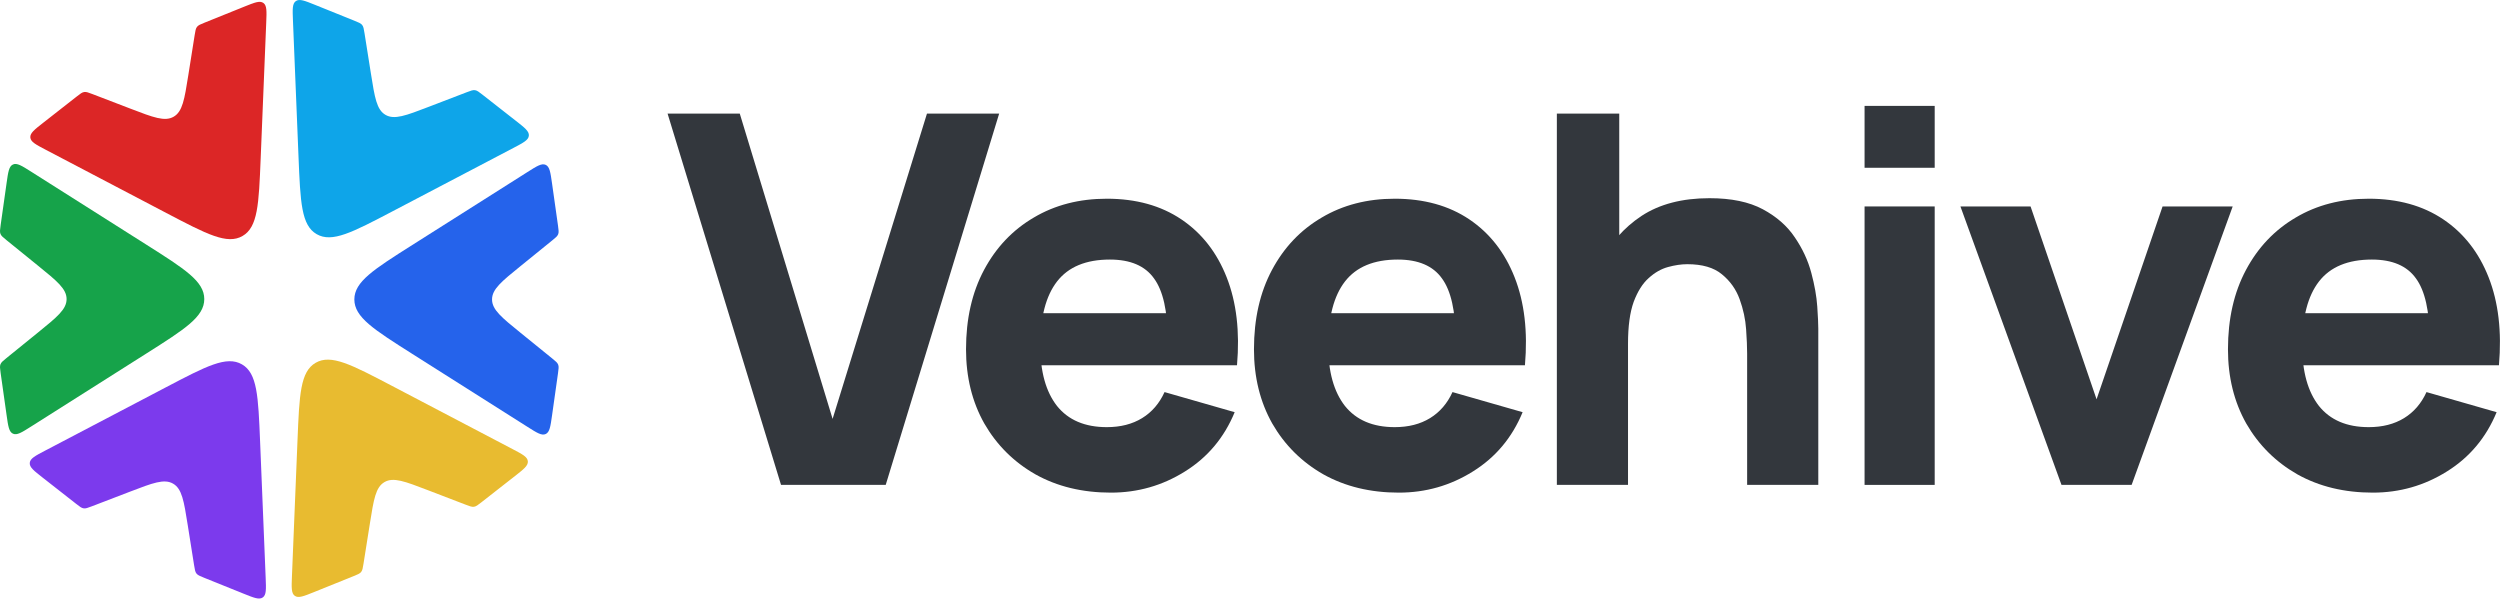
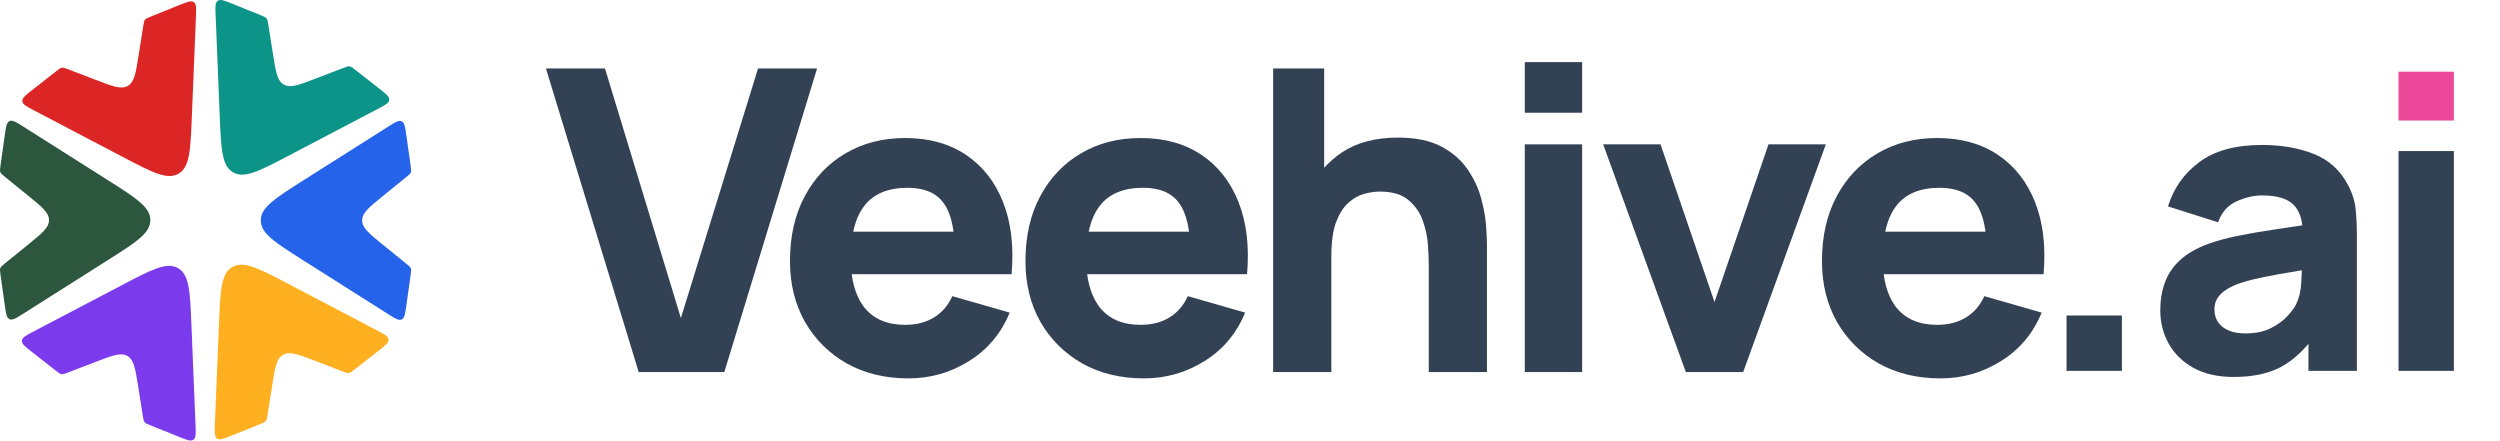
- <svg xmlns="http://www.w3.org/2000/svg" width="543" height="130" viewBox="0 0 543 130" fill="none">
-   <path d="M44.43 4.923C43.532 5.285 43.084 5.466 42.796 5.827C42.509 6.187 42.433 6.665 42.282 7.621L40.898 16.349C40.064 21.608 39.647 24.238 37.72 25.35C35.793 26.463 33.309 25.51 28.339 23.603L20.092 20.438C19.188 20.092 18.736 19.918 18.281 19.987C17.825 20.055 17.444 20.353 16.682 20.95L9.386 26.662C7.464 28.168 6.502 28.92 6.588 29.87C6.675 30.819 7.756 31.386 9.919 32.52L36.134 46.265C44.936 50.88 49.337 53.188 52.673 51.261C56.009 49.334 56.212 44.367 56.618 34.434L57.827 4.848C57.927 2.408 57.976 1.187 57.198 0.638C56.419 0.089 55.287 0.545 53.022 1.458L44.43 4.923Z" fill="#DC2626" />
-   <path d="M104.774 20.55C104.012 19.953 103.631 19.655 103.175 19.586C102.719 19.518 102.267 19.691 101.364 20.038L93.116 23.203C88.147 25.11 85.662 26.063 83.736 24.95C81.809 23.837 81.392 21.208 80.558 15.949L79.174 7.221C79.022 6.265 78.946 5.787 78.659 5.426C78.372 5.066 77.923 4.885 77.025 4.523L68.433 1.058C66.169 0.145 65.036 -0.312 64.258 0.238C63.479 0.787 63.529 2.007 63.629 4.448L64.837 34.034C65.243 43.967 65.446 48.934 68.782 50.861C72.119 52.788 76.519 50.48 85.321 45.865L111.537 32.12C113.699 30.986 114.781 30.419 114.867 29.469C114.953 28.52 113.992 27.767 112.069 26.262L104.774 20.55Z" fill="#0EA5E9" />
-   <path d="M0.134 80.989C-0.001 80.03 -0.069 79.551 0.1 79.122C0.269 78.693 0.645 78.388 1.396 77.779L8.26 72.215C12.395 68.863 14.463 67.187 14.463 64.962C14.463 62.736 12.395 61.06 8.26 57.708L1.396 52.145C0.645 51.535 0.269 51.231 0.1 50.801C-0.069 50.372 -0.001 49.893 0.134 48.934L1.431 39.758C1.773 37.339 1.944 36.13 2.809 35.73C3.674 35.33 4.706 35.983 6.768 37.29L31.775 53.13C40.171 58.449 44.369 61.108 44.369 64.962C44.369 68.816 40.171 71.475 31.775 76.793L6.768 92.633C4.706 93.94 3.674 94.593 2.809 94.193C1.944 93.793 1.773 92.584 1.431 90.165L0.134 80.989Z" fill="#16A34A" />
-   <path d="M104.554 109.106C103.792 109.703 103.411 110.001 102.956 110.069C102.5 110.138 102.048 109.964 101.145 109.618L92.897 106.453C87.928 104.546 85.443 103.593 83.516 104.706C81.59 105.819 81.173 108.448 80.339 113.707L78.954 122.435C78.803 123.391 78.727 123.869 78.44 124.23C78.153 124.59 77.704 124.771 76.806 125.133L68.214 128.598C65.95 129.511 64.817 129.968 64.038 129.418C63.26 128.869 63.31 127.648 63.409 125.208L64.618 95.622C65.024 85.689 65.227 80.722 68.563 78.795C71.899 76.868 76.3 79.176 85.102 83.791L111.318 97.536C113.48 98.67 114.561 99.237 114.648 100.186C114.734 101.136 113.773 101.889 111.85 103.394L104.554 109.106Z" fill="#E8BB30" />
-   <path d="M121.199 49.011C121.334 49.97 121.402 50.449 121.233 50.878C121.065 51.307 120.689 51.612 119.937 52.221L113.074 57.785C108.938 61.137 106.871 62.813 106.871 65.038C106.871 67.264 108.938 68.94 113.074 72.292L119.937 77.855C120.689 78.465 121.065 78.769 121.233 79.198C121.402 79.628 121.334 80.107 121.199 81.066L119.902 90.242C119.56 92.661 119.389 93.87 118.524 94.27C117.659 94.67 116.628 94.017 114.565 92.71L89.558 76.87C81.162 71.552 76.964 68.892 76.964 65.038C76.964 61.184 81.162 58.525 89.558 53.207L114.565 37.367C116.628 36.06 117.659 35.407 118.524 35.807C119.389 36.207 119.56 37.416 119.902 39.834L121.199 49.011Z" fill="#2563EB" />
-   <path d="M16.56 109.45C17.322 110.047 17.703 110.345 18.159 110.414C18.614 110.482 19.066 110.309 19.97 109.962L28.217 106.797C33.187 104.89 35.671 103.937 37.598 105.05C39.525 106.163 39.942 108.792 40.776 114.051L42.16 122.779C42.311 123.735 42.387 124.213 42.674 124.574C42.962 124.935 43.41 125.115 44.308 125.477L52.9 128.942C55.165 129.855 56.297 130.312 57.076 129.762C57.854 129.213 57.805 127.993 57.705 125.552L56.496 95.966C56.09 86.033 55.887 81.066 52.551 79.139C49.215 77.212 44.814 79.52 36.012 84.135L9.797 97.88C7.634 99.014 6.553 99.581 6.466 100.531C6.38 101.48 7.342 102.233 9.264 103.738L16.56 109.45Z" fill="#7C3AED" />
-   <path d="M515.386 107C509.188 107 503.719 105.675 498.978 103.024C494.274 100.336 490.578 96.659 487.89 91.992C485.239 87.288 483.914 81.912 483.914 75.864C483.914 69.256 485.22 63.507 487.834 58.616C490.447 53.725 494.05 49.936 498.642 47.248C503.234 44.523 508.516 43.16 514.49 43.16C520.836 43.16 526.231 44.653 530.674 47.64C535.116 50.627 538.402 54.827 540.53 60.24C542.658 65.653 543.404 72.019 542.77 79.336H527.706V73.736C527.706 67.576 526.716 63.152 524.738 60.464C522.796 57.739 519.604 56.376 515.162 56.376C509.972 56.376 506.146 57.963 503.682 61.136C501.255 64.272 500.042 68.92 500.042 75.08C500.042 80.717 501.255 85.085 503.682 88.184C506.146 91.245 509.748 92.776 514.49 92.776C517.476 92.776 520.034 92.123 522.162 90.816C524.29 89.509 525.914 87.624 527.034 85.16L542.266 89.528C539.988 95.053 536.386 99.347 531.458 102.408C526.567 105.469 521.21 107 515.386 107ZM495.338 79.336V68.024H535.434V79.336H495.338Z" fill="#33373D" />
-   <path d="M447.757 105.32L425.805 44.84H441.037L455.373 86.728L469.709 44.84H484.941L462.989 105.32H447.757Z" fill="#33373D" />
-   <path d="M404.984 36.44V23H420.216V36.44H404.984ZM404.984 105.32V44.84H420.216V105.32H404.984Z" fill="#33373D" />
-   <path d="M379.477 105.32V76.76C379.477 75.379 379.403 73.624 379.253 71.496C379.104 69.331 378.637 67.165 377.853 65C377.069 62.835 375.781 61.024 373.989 59.568C372.235 58.112 369.733 57.384 366.485 57.384C365.179 57.384 363.779 57.589 362.285 58C360.792 58.411 359.392 59.213 358.085 60.408C356.779 61.565 355.696 63.283 354.837 65.56C354.016 67.837 353.605 70.861 353.605 74.632L344.869 70.488C344.869 65.709 345.84 61.229 347.781 57.048C349.723 52.867 352.635 49.488 356.517 46.912C360.437 44.336 365.365 43.048 371.301 43.048C376.043 43.048 379.907 43.851 382.893 45.456C385.88 47.061 388.195 49.096 389.837 51.56C391.517 54.024 392.712 56.6 393.421 59.288C394.131 61.939 394.56 64.365 394.709 66.568C394.859 68.771 394.933 70.376 394.933 71.384V105.32H379.477ZM338.149 105.32V24.68H351.701V66.12H353.605V105.32H338.149Z" fill="#33373D" />
-   <path d="M303.833 107C297.635 107 292.166 105.675 287.425 103.024C282.721 100.336 279.025 96.659 276.337 91.992C273.686 87.288 272.361 81.912 272.361 75.864C272.361 69.256 273.667 63.507 276.281 58.616C278.894 53.725 282.497 49.936 287.089 47.248C291.681 44.523 296.963 43.16 302.937 43.16C309.283 43.16 314.678 44.653 319.121 47.64C323.563 50.627 326.849 54.827 328.977 60.24C331.105 65.653 331.851 72.019 331.217 79.336H316.153V73.736C316.153 67.576 315.163 63.152 313.185 60.464C311.243 57.739 308.051 56.376 303.609 56.376C298.419 56.376 294.593 57.963 292.129 61.136C289.702 64.272 288.489 68.92 288.489 75.08C288.489 80.717 289.702 85.085 292.129 88.184C294.593 91.245 298.195 92.776 302.937 92.776C305.923 92.776 308.481 92.123 310.609 90.816C312.737 89.509 314.361 87.624 315.481 85.16L330.713 89.528C328.435 95.053 324.833 99.347 319.905 102.408C315.014 105.469 309.657 107 303.833 107ZM283.785 79.336V68.024H323.881V79.336H283.785Z" fill="#33373D" />
-   <path d="M241.292 107C235.095 107 229.625 105.675 224.884 103.024C220.18 100.336 216.484 96.659 213.796 91.992C211.145 87.288 209.82 81.912 209.82 75.864C209.82 69.256 211.127 63.507 213.74 58.616C216.353 53.725 219.956 49.936 224.548 47.248C229.14 44.523 234.423 43.16 240.396 43.16C246.743 43.16 252.137 44.653 256.58 47.64C261.023 50.627 264.308 54.827 266.436 60.24C268.564 65.653 269.311 72.019 268.676 79.336H253.612V73.736C253.612 67.576 252.623 63.152 250.644 60.464C248.703 57.739 245.511 56.376 241.068 56.376C235.879 56.376 232.052 57.963 229.588 61.136C227.161 64.272 225.948 68.92 225.948 75.08C225.948 80.717 227.161 85.085 229.588 88.184C232.052 91.245 235.655 92.776 240.396 92.776C243.383 92.776 245.94 92.123 248.068 90.816C250.196 89.509 251.82 87.624 252.94 85.16L268.172 89.528C265.895 95.053 262.292 99.347 257.364 102.408C252.473 105.469 247.116 107 241.292 107ZM221.244 79.336V68.024H261.34V79.336H221.244Z" fill="#33373D" />
-   <path d="M169.64 105.32L145 24.68H160.68L180.84 90.984L201.336 24.68H217.016L192.376 105.32H169.64Z" fill="#33373D" />
+ <svg xmlns="http://www.w3.org/2000/svg" width="664" height="117" viewBox="0 6.5 664 117" fill="none">
+   <g transform="translate(0 6.5) scale(0.9)">
+     <path d="M44.43 4.923C43.532 5.285 43.084 5.466 42.796 5.827C42.509 6.187 42.433 6.665 42.282 7.621L40.898 16.349C40.064 21.608 39.647 24.238 37.72 25.35C35.793 26.463 33.309 25.51 28.339 23.603L20.092 20.438C19.188 20.092 18.736 19.918 18.281 19.987C17.825 20.055 17.444 20.353 16.682 20.95L9.386 26.662C7.464 28.168 6.502 28.92 6.588 29.87C6.675 30.819 7.756 31.386 9.919 32.52L36.134 46.265C44.936 50.88 49.337 53.188 52.673 51.261C56.009 49.334 56.212 44.367 56.618 34.434L57.827 4.848C57.927 2.408 57.976 1.187 57.198 0.638C56.419 0.089 55.287 0.545 53.022 1.458L44.43 4.923Z" fill="#DC2626" />
+     <path d="M104.774 20.55C104.012 19.953 103.631 19.655 103.175 19.586C102.719 19.518 102.267 19.691 101.364 20.038L93.116 23.203C88.147 25.11 85.662 26.063 83.736 24.95C81.809 23.837 81.392 21.208 80.558 15.949L79.174 7.221C79.022 6.265 78.946 5.787 78.659 5.426C78.372 5.066 77.923 4.885 77.025 4.523L68.433 1.058C66.169 0.145 65.036 -0.312 64.258 0.238C63.479 0.787 63.529 2.007 63.629 4.448L64.837 34.034C65.243 43.967 65.446 48.934 68.782 50.861C72.119 52.788 76.519 50.48 85.321 45.865L111.537 32.12C113.699 30.986 114.781 30.419 114.867 29.469C114.953 28.52 113.992 27.767 112.069 26.262L104.774 20.55Z" fill="#0D9488" />
+     <path d="M0.134 80.989C-0.001 80.03 -0.069 79.551 0.1 79.122C0.269 78.693 0.645 78.388 1.396 77.779L8.26 72.215C12.395 68.863 14.463 67.187 14.463 64.962C14.463 62.736 12.395 61.06 8.26 57.708L1.396 52.145C0.645 51.535 0.269 51.231 0.1 50.801C-0.069 50.372 -0.001 49.893 0.134 48.934L1.431 39.758C1.773 37.339 1.944 36.13 2.809 35.73C3.674 35.33 4.706 35.983 6.768 37.29L31.775 53.13C40.171 58.449 44.369 61.108 44.369 64.962C44.369 68.816 40.171 71.475 31.775 76.793L6.768 92.633C4.706 93.94 3.674 94.593 2.809 94.193C1.944 93.793 1.773 92.584 1.431 90.165L0.134 80.989Z" fill="#2C573E" />
+     <path d="M104.554 109.106C103.792 109.703 103.411 110.001 102.956 110.069C102.5 110.138 102.048 109.964 101.145 109.618L92.897 106.453C87.928 104.546 85.443 103.593 83.516 104.706C81.59 105.819 81.173 108.448 80.339 113.707L78.954 122.435C78.803 123.391 78.727 123.869 78.44 124.23C78.153 124.59 77.704 124.771 76.806 125.133L68.214 128.598C65.95 129.511 64.817 129.968 64.038 129.418C63.26 128.869 63.31 127.648 63.409 125.208L64.618 95.622C65.024 85.689 65.227 80.722 68.563 78.795C71.899 76.868 76.3 79.176 85.102 83.791L111.318 97.536C113.48 98.67 114.561 99.237 114.648 100.186C114.734 101.136 113.773 101.889 111.85 103.394L104.554 109.106Z" fill="#FFB020" />
+     <path d="M121.199 49.011C121.334 49.97 121.402 50.449 121.233 50.878C121.065 51.307 120.689 51.612 119.937 52.221L113.074 57.785C108.938 61.137 106.871 62.813 106.871 65.038C106.871 67.264 108.938 68.94 113.074 72.292L119.937 77.855C120.689 78.465 121.065 78.769 121.233 79.198C121.402 79.628 121.334 80.107 121.199 81.066L119.902 90.242C119.56 92.661 119.389 93.87 118.524 94.27C117.659 94.67 116.628 94.017 114.565 92.71L89.558 76.87C81.162 71.552 76.964 68.892 76.964 65.038C76.964 61.184 81.162 58.525 89.558 53.207L114.565 37.367C116.628 36.06 117.659 35.407 118.524 35.807C119.389 36.207 119.56 37.416 119.902 39.834L121.199 49.011Z" fill="#2563EB" />
+     <path d="M16.56 109.45C17.322 110.047 17.703 110.345 18.159 110.414C18.614 110.482 19.066 110.309 19.97 109.962L28.217 106.797C33.187 104.89 35.671 103.937 37.598 105.05C39.525 106.163 39.942 108.792 40.776 114.051L42.16 122.779C42.311 123.735 42.387 124.213 42.674 124.574C42.962 124.935 43.41 125.115 44.308 125.477L52.9 128.942C55.165 129.855 56.297 130.312 57.076 129.762C57.854 129.213 57.805 127.993 57.705 125.552L56.496 95.966C56.09 86.033 55.887 81.066 52.551 79.139C49.215 77.212 44.814 79.52 36.012 84.135L9.797 97.88C7.634 99.014 6.553 99.581 6.466 100.531C6.38 101.48 7.342 102.233 9.264 103.738L16.56 109.45Z" fill="#7C3AED" />
+   </g>
+   <path d="M515.386 107C509.188 107 503.719 105.675 498.978 103.024C494.274 100.336 490.578 96.659 487.89 91.992C485.239 87.288 483.914 81.912 483.914 75.864C483.914 69.256 485.22 63.507 487.834 58.616C490.447 53.725 494.05 49.936 498.642 47.248C503.234 44.523 508.516 43.16 514.49 43.16C520.836 43.16 526.231 44.653 530.674 47.64C535.116 50.627 538.402 54.827 540.53 60.24C542.658 65.653 543.404 72.019 542.77 79.336H527.706V73.736C527.706 67.576 526.716 63.152 524.738 60.464C522.796 57.739 519.604 56.376 515.162 56.376C509.972 56.376 506.146 57.963 503.682 61.136C501.255 64.272 500.042 68.92 500.042 75.08C500.042 80.717 501.255 85.085 503.682 88.184C506.146 91.245 509.748 92.776 514.49 92.776C517.476 92.776 520.034 92.123 522.162 90.816C524.29 89.509 525.914 87.624 527.034 85.16L542.266 89.528C539.988 95.053 536.386 99.347 531.458 102.408C526.567 105.469 521.21 107 515.386 107ZM495.338 79.336V68.024H535.434V79.336H495.338Z" fill="#334155" />
+   <path d="M447.757 105.32L425.805 44.84H441.037L455.373 86.728L469.709 44.84H484.941L462.989 105.32H447.757Z" fill="#334155" />
+   <path d="M404.984 36.44V23H420.216V36.44H404.984ZM404.984 105.32V44.84H420.216V105.32H404.984Z" fill="#334155" />
+   <path d="M379.477 105.32V76.76C379.477 75.379 379.403 73.624 379.253 71.496C379.104 69.331 378.637 67.165 377.853 65C377.069 62.835 375.781 61.024 373.989 59.568C372.235 58.112 369.733 57.384 366.485 57.384C365.179 57.384 363.779 57.589 362.285 58C360.792 58.411 359.392 59.213 358.085 60.408C356.779 61.565 355.696 63.283 354.837 65.56C354.016 67.837 353.605 70.861 353.605 74.632L344.869 70.488C344.869 65.709 345.84 61.229 347.781 57.048C349.723 52.867 352.635 49.488 356.517 46.912C360.437 44.336 365.365 43.048 371.301 43.048C376.043 43.048 379.907 43.851 382.893 45.456C385.88 47.061 388.195 49.096 389.837 51.56C391.517 54.024 392.712 56.6 393.421 59.288C394.131 61.939 394.56 64.365 394.709 66.568C394.859 68.771 394.933 70.376 394.933 71.384V105.32H379.477ZM338.149 105.32V24.68H351.701V66.12H353.605V105.32H338.149Z" fill="#334155" />
+   <path d="M303.833 107C297.635 107 292.166 105.675 287.425 103.024C282.721 100.336 279.025 96.659 276.337 91.992C273.686 87.288 272.361 81.912 272.361 75.864C272.361 69.256 273.667 63.507 276.281 58.616C278.894 53.725 282.497 49.936 287.089 47.248C291.681 44.523 296.963 43.16 302.937 43.16C309.283 43.16 314.678 44.653 319.121 47.64C323.563 50.627 326.849 54.827 328.977 60.24C331.105 65.653 331.851 72.019 331.217 79.336H316.153V73.736C316.153 67.576 315.163 63.152 313.185 60.464C311.243 57.739 308.051 56.376 303.609 56.376C298.419 56.376 294.593 57.963 292.129 61.136C289.702 64.272 288.489 68.92 288.489 75.08C288.489 80.717 289.702 85.085 292.129 88.184C294.593 91.245 298.195 92.776 302.937 92.776C305.923 92.776 308.481 92.123 310.609 90.816C312.737 89.509 314.361 87.624 315.481 85.16L330.713 89.528C328.435 95.053 324.833 99.347 319.905 102.408C315.014 105.469 309.657 107 303.833 107ZM283.785 79.336V68.024H323.881V79.336H283.785Z" fill="#334155" />
+   <path d="M241.292 107C235.095 107 229.625 105.675 224.884 103.024C220.18 100.336 216.484 96.659 213.796 91.992C211.145 87.288 209.82 81.912 209.82 75.864C209.82 69.256 211.127 63.507 213.74 58.616C216.353 53.725 219.956 49.936 224.548 47.248C229.14 44.523 234.423 43.16 240.396 43.16C246.743 43.16 252.137 44.653 256.58 47.64C261.023 50.627 264.308 54.827 266.436 60.24C268.564 65.653 269.311 72.019 268.676 79.336H253.612V73.736C253.612 67.576 252.623 63.152 250.644 60.464C248.703 57.739 245.511 56.376 241.068 56.376C235.879 56.376 232.052 57.963 229.588 61.136C227.161 64.272 225.948 68.92 225.948 75.08C225.948 80.717 227.161 85.085 229.588 88.184C232.052 91.245 235.655 92.776 240.396 92.776C243.383 92.776 245.94 92.123 248.068 90.816C250.196 89.509 251.82 87.624 252.94 85.16L268.172 89.528C265.895 95.053 262.292 99.347 257.364 102.408C252.473 105.469 247.116 107 241.292 107ZM221.244 79.336V68.024H261.34V79.336H221.244Z" fill="#334155" />
+   <path d="M169.64 105.32L145 24.68H160.68L180.84 90.984L201.336 24.68H217.016L192.376 105.32H169.64Z" fill="#334155" />
+   <path d="M548.872 105.0V90.297H563.574V105.0Z" fill="#334155" />
+   <path d="M593.23 106.622Q586.959 106.622 582.608 104.216Q578.257 101.811 576.014 97.784Q573.77 93.757 573.77 88.892Q573.77 84.838 575.014 81.486Q576.257 78.135 579.041 75.568Q581.824 73.0 586.527 71.27Q589.77 70.081 594.257 69.162Q598.743 68.243 604.419 67.405Q610.095 66.568 616.905 65.541L611.608 68.459Q611.608 63.27 609.122 60.838Q606.635 58.405 600.797 58.405Q597.554 58.405 594.041 59.973Q590.527 61.541 589.122 65.541L575.824 61.324Q578.041 54.081 584.149 49.541Q590.257 45.0 600.797 45.0Q608.527 45.0 614.527 47.378Q620.527 49.757 623.608 55.595Q625.338 58.838 625.662 62.081Q625.986 65.324 625.986 69.324V105.0H613.122V93.0L614.959 95.486Q610.689 101.378 605.743 104.0Q600.797 106.622 593.23 106.622ZM596.365 95.054Q600.419 95.054 603.203 93.622Q605.986 92.189 607.635 90.351Q609.284 88.514 609.878 87.27Q611.014 84.892 611.203 81.73Q611.392 78.568 611.392 76.459L615.716 77.541Q609.176 78.622 605.122 79.351Q601.068 80.081 598.581 80.676Q596.095 81.27 594.203 81.973Q592.041 82.838 590.716 83.838Q589.392 84.838 588.77 86.027Q588.149 87.216 588.149 88.676Q588.149 90.676 589.149 92.108Q590.149 93.541 591.986 94.297Q593.824 95.054 596.365 95.054Z" fill="#334155" />
+   <path d="M637.047 38.514V25.541H651.75V38.514Z" fill="#EC4899" />
+   <path d="M637.047 105.0V46.622H651.75V105.0Z" fill="#334155" />
</svg>
